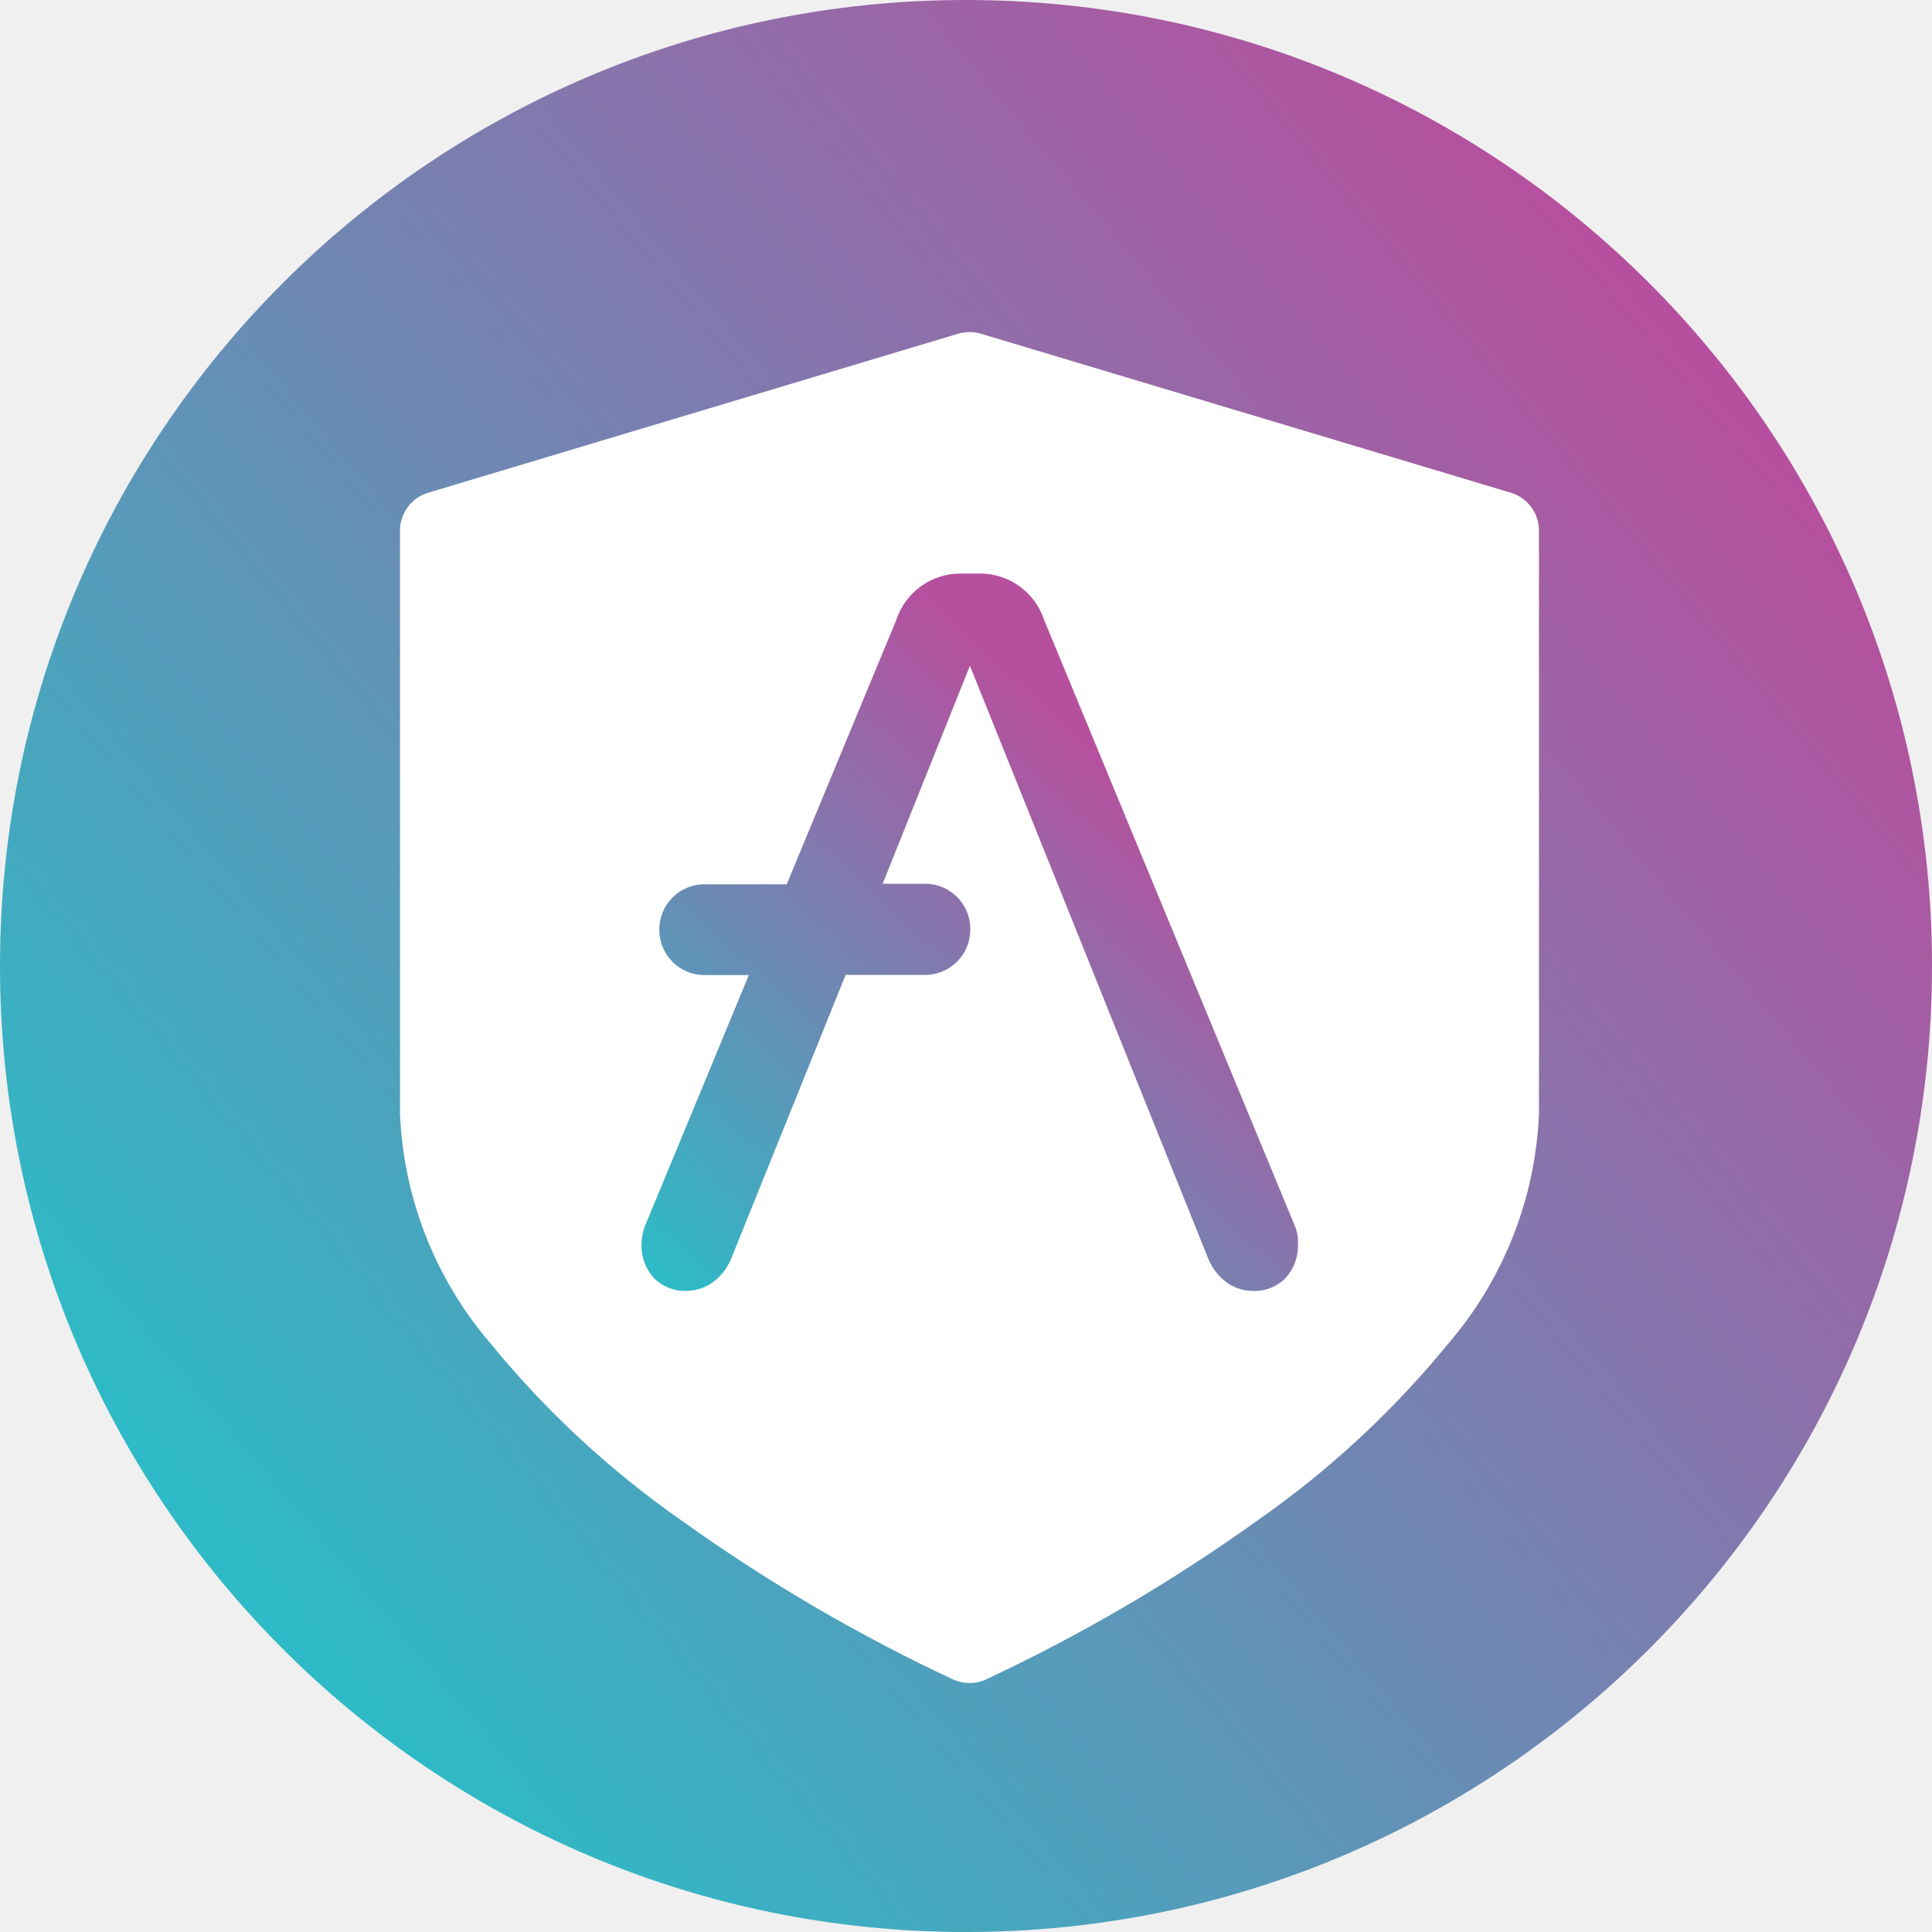
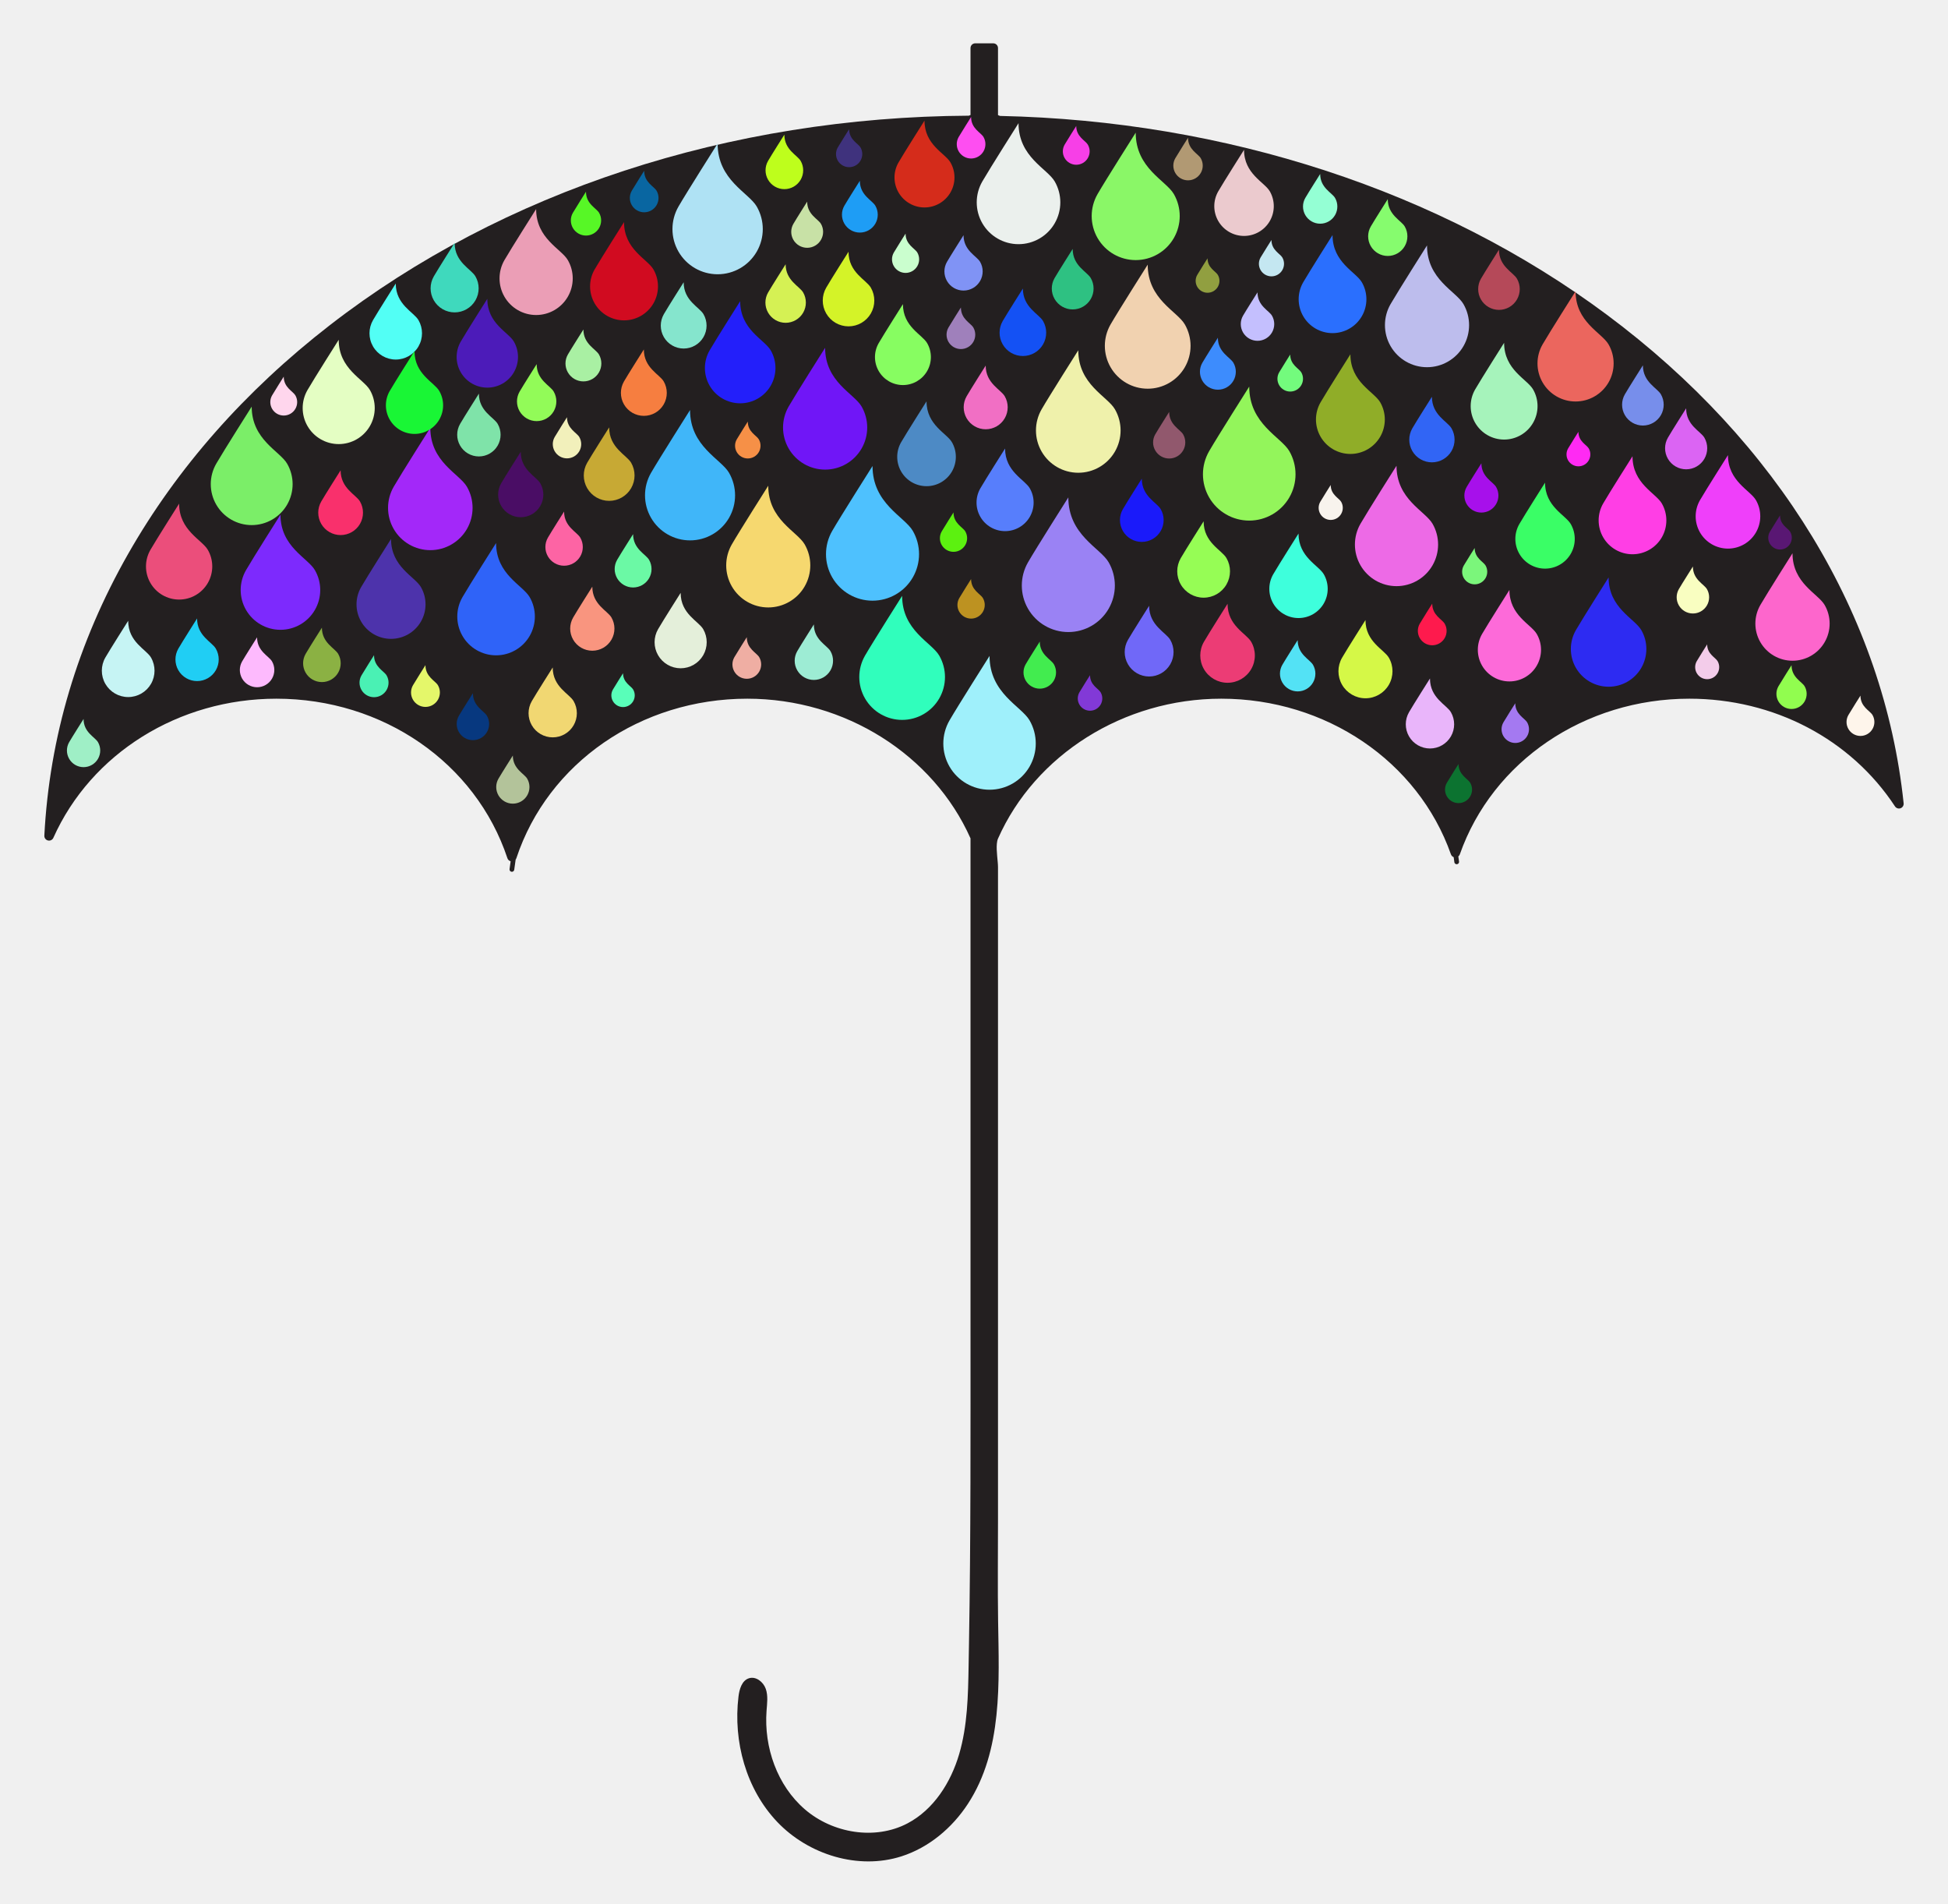
- <svg xmlns="http://www.w3.org/2000/svg" xmlns:xlink="http://www.w3.org/1999/xlink" width="30" height="30" viewBox="0 0 30 30">
-   <defs>
-     <linearGradient id="a" x1=".907" x2=".163" y1=".227" y2=".853" gradientUnits="objectBoundingBox">
-       <stop offset="0" stop-color="#b6509e" />
-       <stop offset="1" stop-color="#2ebac6" />
-     </linearGradient>
-     <linearGradient id="b" x1=".699" x2=".059" y1=".251" y2="1" xlink:href="#a" />
-   </defs>
-   <circle cx="15" cy="15" r="15" fill="url(#a)" />
-   <path fill="#fff" d="M23.46 7.651l-8.229-2.469a.614.614 0 00-.353 0L6.649 7.651a.615.615 0 00-.438.589v9.052a5.847 5.847 0 001.417 3.582 14.645 14.645 0 002.952 2.734 26.482 26.482 0 004.224 2.473.614.614 0 00.5 0 26.485 26.485 0 004.224-2.473 14.646 14.646 0 002.952-2.734 5.846 5.846 0 001.417-3.582V8.239a.614.614 0 00-.437-.588z" />
-   <path fill="url(#b)" d="M12.352 10.146L8.454.725A1.048 1.048 0 007.477 0h-.345a1.048 1.048 0 00-.977.725l-1.7 4.1H3.177a.7.7 0 00-.7.7v.01a.7.7 0 00.7.7h.69l-1.619 3.911a.826.826 0 00-.048.267.737.737 0 00.192.525.672.672 0 00.517.2.7.7 0 00.4-.134.85.85 0 00.278-.353L5.37 6.232h1.235a.7.7 0 00.7-.7v-.015a.7.7 0 00-.7-.7h-.66L7.3 1.432l3.706 9.22a.85.85 0 00.278.353.7.7 0 00.4.134.672.672 0 00.517-.2.737.737 0 00.192-.525.631.631 0 00-.041-.268z" transform="translate(7.761 8.906)" />
+ <svg xmlns="http://www.w3.org/2000/svg" viewBox="0 0 1733.654 1693.909">
+   <path fill="#231F20" d="M1694.174 714.759c-17.457-166.566-111.253-320.948-264.109-434.706-148.092-110.212-339.133-172.642-540.097-176.9-.594-.244-1.19-.482-1.784-.723V42.754a4.2 4.2 0 00-4.2-4.201h-16.062a4.201 4.201 0 00-4.201 4.201v59.579c-.509.202-1.018.402-1.526.606-213.126 1.168-414.86 67.238-568.617 186.365-75.552 58.536-135.947 126.998-179.508 203.484-45 79.015-70.102 163.377-74.607 250.743a4.2 4.2 0 008.029 1.932c33.652-75.195 111.553-123.782 198.462-123.782 94.755 0 177.39 57.039 205.625 141.935a4.192 4.192 0 002.866 2.712c-.639 4.408-.943 6.846-.965 7.021a2.1 2.1 0 104.17.506c.024-.2.419-3.353 1.26-9.03a4.2 4.2 0 00.642-1.214c28.142-84.893 110.742-141.931 205.54-141.931 87.177 0 165.602 50.068 198.628 124.253v5.99h.001v425.078c0 95.151.283 190.27-1.353 285.408l-.341 19.83c-.454 26.381-.961 53.135-8.377 78.457s-22.715 49.474-46.084 61.724c-28.846 15.121-66.469 8.79-91.169-12.439s-36.606-55.277-34.197-87.757c.485-6.543 1.474-13.32-.685-19.516-2.159-6.195-8.818-11.452-15.052-9.406-6.279 2.061-8.44 9.736-9.237 16.297-4.854 39.951 6.818 82.489 34.598 111.608s72.058 42.784 110.392 30.531c24.403-7.8 45.147-25.252 59.165-46.696 31.127-47.619 27.712-108.435 26.891-162.834-.454-30.049-.089-60.133-.089-90.187v-580.54c0-4.974-1.629-14.169-1.022-20.735h-.084v-.002h.083c.161-1.745.471-3.314 1.022-4.557C921.14 671.862 999.643 621.68 1086.92 621.68c93.028 0 175.152 55.652 204.354 138.483a4.19 4.19 0 002.439 2.506c.394 2.756.59 4.286.606 4.422a2.1 2.1 0 104.168-.515c-.017-.138-.218-1.711-.624-4.547a4.187 4.187 0 001.335-1.869c29.11-82.829 111.197-138.479 204.263-138.479 75.169 0 143.588 35.822 183.022 95.823a4.2 4.2 0 004.922 1.649 4.2 4.2 0 002.769-4.394z" />
+   <path fill="#3FD9BD" d="M404.601 277.953a21.376 21.376 0 01-18.513-32.066c3.819-6.614 18.513-29.799 18.513-29.799 0 17.312 14.694 23.185 18.513 29.799a21.375 21.375 0 01-18.513 32.066z" />
+   <path fill="#7FE3A9" d="M426.2 406.134a19.31 19.31 0 01-16.723-28.965c3.449-5.975 16.723-26.917 16.723-26.917 0 15.638 13.273 20.943 16.723 26.917a19.312 19.312 0 01-16.723 28.965z" />
+   <path fill="#4EC1FE" d="M776.516 534.471a41.404 41.404 0 01-35.858-62.109c7.396-12.811 35.858-57.718 35.858-57.718 0 33.533 28.462 44.907 35.858 57.718a41.408 41.408 0 01-35.858 62.109z" />
+   <path fill="#0C7330" d="M1298.052 714.579a12.025 12.025 0 01-10.415-18.039c2.148-3.721 10.415-16.764 10.415-16.764 0 9.74 8.267 13.043 10.415 16.764a12.027 12.027 0 01-10.415 18.039z" />
+   <path fill="#FD6AD9" d="M1343.333 606.313a28.124 28.124 0 01-24.355-42.184c5.024-8.701 24.355-39.202 24.355-39.202 0 22.776 19.331 30.501 24.355 39.202a28.121 28.121 0 01-24.355 42.184z" />
+   <path fill="#C4E7F1" d="M1131.56 245.888a11.185 11.185 0 01-9.687-16.777c1.998-3.461 9.687-15.591 9.687-15.591 0 9.058 7.688 12.131 9.686 15.591a11.185 11.185 0 01-9.686 16.777z" />
+   <path fill="#F2F0BB" d="M504.607 407.838a12.653 12.653 0 01-10.957-18.978c2.26-3.915 10.957-17.637 10.957-17.637 0 10.247 8.697 13.722 10.957 17.637a12.652 12.652 0 01-10.957 18.978z" />
+   <path fill="#ED6AE6" d="M1242.847 521.537a37.015 37.015 0 01-32.057-55.524c6.612-11.453 32.057-51.6 32.057-51.6 0 29.978 25.445 40.147 32.057 51.6a37.017 37.017 0 01-32.057 55.524z" />
+   <path fill="#5CF110" d="M848.591 491.001A12.114 12.114 0 01838.1 472.83c2.164-3.748 10.491-16.886 10.491-16.886 0 9.81 8.327 13.138 10.491 16.886a12.114 12.114 0 01-10.491 18.171z" />
+   <path fill="#AFE2F4" d="M638.657 244.031a40.194 40.194 0 01-34.808-60.289c7.18-12.436 34.808-56.028 34.808-56.028 0 32.551 27.628 43.592 34.808 56.028a40.192 40.192 0 01-34.808 60.289z" />
+   <path fill="#85E5CD" d="M608.441 310.117a20.378 20.378 0 01-17.648-30.567c3.64-6.305 17.648-28.406 17.648-28.406 0 16.503 14.008 22.101 17.648 28.406a20.379 20.379 0 01-17.648 30.567z" />
+   <path fill="#3F327D" d="M755.712 148.753a11.69 11.69 0 01-10.124-17.535c2.088-3.617 10.124-16.295 10.124-16.295 0 9.467 8.036 12.679 10.124 16.295a11.691 11.691 0 01-10.124 17.535z" />
+   <path fill="#8AF767" d="M1010.742 231.421a39.177 39.177 0 01-33.929-58.767c6.998-12.122 33.929-54.613 33.929-54.613 0 31.729 26.931 42.491 33.929 54.613a39.18 39.18 0 01-33.929 58.767z" />
+   <path fill="#87FD61" d="M803.573 342.613a24.884 24.884 0 01-21.549-37.324c4.445-7.699 21.549-34.686 21.549-34.686 0 20.152 17.104 26.987 21.549 34.686a24.883 24.883 0 01-21.549 37.324z" />
+   <path fill="#3D8CFD" d="M1083.871 346.747a15.968 15.968 0 01-13.829-23.952c2.852-4.941 13.829-22.259 13.829-22.259 0 12.932 10.976 17.318 13.829 22.259a15.968 15.968 0 01-13.829 23.952z" />
+   <path fill="#91FD4F" d="M1594.407 630.841a13.463 13.463 0 01-11.659-20.193c2.405-4.165 11.659-18.766 11.659-18.766 0 10.902 9.254 14.601 11.659 18.766a13.46 13.46 0 01-11.659 20.193z" />
+   <path fill="#EB4E7B" d="M159.411 533.476a29.494 29.494 0 01-25.542-44.239c5.268-9.125 25.542-41.112 25.542-41.112 0 23.885 20.273 31.987 25.542 41.112a29.493 29.493 0 01-25.542 44.239z" />
+   <path fill="#9A82F4" d="M950.783 562.383a41.406 41.406 0 01-35.858-62.108c7.396-12.811 35.858-57.717 35.858-57.717 0 33.532 28.461 44.906 35.858 57.717a41.406 41.406 0 01-35.858 62.108z" />
+   <path fill="#59FEB9" d="M554.491 629.133a10.405 10.405 0 01-9.012-15.609c1.859-3.219 9.012-14.506 9.012-14.506 0 8.428 7.153 11.287 9.012 14.506a10.405 10.405 0 01-9.012 15.609z" />
+   <path fill="#2F63F8" d="M441.494 583.095a34.523 34.523 0 01-29.899-51.787c6.167-10.682 29.899-48.126 29.899-48.126 0 27.96 23.732 37.444 29.899 48.126a34.526 34.526 0 01-29.899 51.787z" />
+   <path fill="#2A6FFE" d="M1185.911 296.403a30.144 30.144 0 01-26.106-45.216c5.385-9.327 26.106-42.02 26.106-42.02 0 24.413 20.721 32.694 26.106 42.02a30.143 30.143 0 01-26.106 45.216z" />
+   <path fill="#7BEE68" d="M223.998 467.214a36.427 36.427 0 01-31.546-54.639c6.507-11.27 31.546-50.777 31.546-50.777 0 29.5 25.039 39.507 31.546 50.777a36.425 36.425 0 01-31.546 54.639z" />
+   <path fill="#E4FEC3" d="M301.44 395.136a32.069 32.069 0 01-27.772-48.102c5.728-9.922 27.772-44.702 27.772-44.702 0 25.971 22.043 34.78 27.772 44.702a32.07 32.07 0 01-27.772 48.102z" />
+   <path fill="#FE4EF1" d="M864.241 141.035a12.76 12.76 0 01-11.049-19.138c2.279-3.948 11.049-17.785 11.049-17.785 0 10.333 8.77 13.838 11.049 17.785a12.76 12.76 0 01-11.049 19.138z" />
+   <path fill="#3165F5" d="M1274.36 411.378a20.155 20.155 0 01-17.455-30.234c3.6-6.236 17.455-28.096 17.455-28.096 0 16.323 13.855 21.86 17.455 28.096a20.155 20.155 0 01-17.455 30.234z" />
+   <path fill="#52FFF5" d="M352.202 319.912a23.37 23.37 0 01-20.24-35.056c4.175-7.231 20.24-32.578 20.24-32.578 0 18.927 16.065 25.347 20.24 32.578a23.37 23.37 0 01-20.24 35.056z" />
+   <path fill="#778EEB" d="M1462.117 378.637a18.519 18.519 0 01-16.037-27.777c3.308-5.73 16.037-25.814 16.037-25.814 0 14.997 12.729 20.084 16.037 25.814a18.518 18.518 0 01-16.037 27.777z" />
+   <path fill="#231FFA" d="M658.738 358.853a31.398 31.398 0 01-27.192-47.097c5.609-9.715 27.192-43.768 27.192-43.768 0 25.428 21.583 34.054 27.192 43.768a31.397 31.397 0 01-27.192 47.097z" />
+   <path fill="#F16FC4" d="M877.234 381.954a19.582 19.582 0 01-16.959-29.373c3.498-6.059 16.959-27.297 16.959-27.297 0 15.859 13.461 21.238 16.959 27.297a19.582 19.582 0 01-16.959 29.373z" />
+   <path fill="#577EFC" d="M894.488 472.59a25.404 25.404 0 01-21.999-38.104c4.538-7.86 21.999-35.41 21.999-35.41 0 20.573 17.461 27.551 21.999 35.41a25.402 25.402 0 01-21.999 38.104z" />
+   <path fill="#B3C39A" d="M456.409 715.069a14.79 14.79 0 01-12.809-22.186c2.642-4.576 12.809-20.618 12.809-20.618 0 11.978 10.167 16.041 12.809 20.618a14.792 14.792 0 01-12.809 22.186z" />
+   <path fill="#F67E40" d="M573.003 370.022a20.42 20.42 0 01-17.685-30.631c3.648-6.318 17.685-28.466 17.685-28.466 0 16.538 14.037 22.148 17.685 28.466a20.42 20.42 0 01-17.685 30.631z" />
+   <path fill="#2D2BF2" d="M1431.604 611.041a33.602 33.602 0 01-29.101-50.405c6.003-10.397 29.101-46.842 29.101-46.842 0 27.214 23.099 36.445 29.101 46.842a33.602 33.602 0 01-29.101 50.405z" />
+   <path fill="#C7A934" d="M542.138 445.654a22.595 22.595 0 01-19.568-33.894c4.036-6.991 19.568-31.497 19.568-31.497 0 18.299 15.532 24.506 19.568 31.497a22.598 22.598 0 01-19.568 33.894z" />
+   <path fill="#73FB7D" d="M1148.255 348.399a11.38 11.38 0 01-9.856-17.072c2.033-3.521 9.856-15.865 9.856-15.865 0 9.217 7.823 12.344 9.856 15.865s2.033 7.86 0 11.381-5.79 5.691-9.856 5.691z" />
+   <path fill="#9FF0FB" d="M880.662 702.678a41.136 41.136 0 01-35.625-61.704c7.348-12.728 35.625-57.343 35.625-57.343 0 33.315 28.277 44.615 35.625 57.343a41.137 41.137 0 01-35.625 61.704z" />
+   <path fill="#A710EB" d="M1318.386 456.075a15.158 15.158 0 01-13.127-22.736c2.708-4.69 13.127-21.129 13.127-21.129 0 12.275 10.419 16.439 13.127 21.129s2.708 10.468 0 15.157a15.158 15.158 0 01-13.127 7.579z" />
+   <path fill="#4D33AB" d="M348.003 568.44a30.712 30.712 0 01-26.598-46.07c5.486-9.503 26.598-42.813 26.598-42.813 0 24.873 21.112 33.31 26.598 42.813a30.715 30.715 0 01-26.598 46.07z" />
+   <path fill="#F9306C" d="M303.141 476.09a19.914 19.914 0 01-17.246-29.871c3.557-6.161 17.246-27.76 17.246-27.76 0 16.128 13.689 21.598 17.246 27.76a19.915 19.915 0 01-17.246 29.871z" />
+   <path fill="#3AFE66" d="M1375.047 505.953a26.435 26.435 0 01-22.894-39.654c4.722-8.179 22.894-36.851 22.894-36.851 0 21.409 18.172 28.671 22.894 36.851a26.438 26.438 0 01-22.894 39.654z" />
+   <path fill="#FF2AF3" d="M1404.745 414.914a10.608 10.608 0 01-9.186-15.91c1.895-3.282 9.186-14.786 9.186-14.786 0 8.59 7.291 11.504 9.186 14.786a10.606 10.606 0 01-9.186 15.91z" />
+   <path fill="#C8E1A6" d="M718.359 220.483a14.187 14.187 0 01-12.287-21.282c2.534-4.39 12.287-19.777 12.287-19.777 0 11.49 9.753 15.388 12.287 19.777a14.19 14.19 0 01-12.287 21.282z" />
+   <path fill="#F1D772" d="M491.894 656.082a21.49 21.49 0 01-18.612-32.237c3.839-6.649 18.612-29.958 18.612-29.958 0 17.405 14.773 23.309 18.612 29.958a21.491 21.491 0 01-18.612 32.237z" />
+   <path fill="#EB9EB6" d="M477.141 280.291a32.571 32.571 0 01-28.209-16.287c-5.819-10.078-5.819-22.495 0-32.573s28.209-45.406 28.209-45.406c0 26.38 22.391 35.328 28.209 45.406a32.571 32.571 0 01-28.209 48.86z" />
+   <path fill="#30FEBC" d="M802.87 640.541a38.133 38.133 0 01-33.025-57.201c6.812-11.799 33.025-53.158 33.025-53.158 0 30.884 26.213 41.359 33.025 53.158a38.134 38.134 0 01-33.025 57.201z" />
+   <path fill="#D5F154" d="M699.192 287.221a18.001 18.001 0 01-15.59-27.003c3.216-5.57 15.59-25.094 15.59-25.094 0 14.579 12.374 19.524 15.59 25.094a18 18 0 01-15.59 27.003z" />
+   <path fill="#4D8AC5" d="M824.583 432.591a26.086 26.086 0 01-22.592-39.131c4.66-8.072 22.592-36.365 22.592-36.365 0 21.127 17.932 28.294 22.592 36.365a26.087 26.087 0 01-22.592 39.131z" />
+   <path fill="#C6F4F4" d="M114.076 620.223a23.45 23.45 0 01-20.307-35.172c4.189-7.255 20.307-32.686 20.307-32.686 0 18.99 16.118 25.431 20.307 32.686a23.446 23.446 0 01-20.307 35.172z" />
+   <path fill="#7068F8" d="M1022.682 601.932a21.742 21.742 0 01-18.829-32.613c3.884-6.727 18.829-30.307 18.829-30.307 0 17.608 14.945 23.58 18.829 30.307a21.741 21.741 0 01-18.829 32.613z" />
+   <path fill="#07387F" d="M420.88 658.57a14.441 14.441 0 01-12.506-21.661c2.58-4.468 12.506-20.13 12.506-20.13 0 11.695 9.926 15.662 12.506 20.13s2.58 9.973 0 14.441-7.347 7.22-12.506 7.22z" />
+   <path fill="#A328F9" d="M382.965 489.508a37.613 37.613 0 01-32.575-56.422c6.719-11.638 32.575-52.434 32.575-52.434 0 30.463 25.856 40.796 32.575 52.434a37.616 37.616 0 01-32.575 56.422z" />
+   <path fill="#1A1AFA" d="M1016.157 482.178a19.438 19.438 0 01-16.834-29.158c3.472-6.014 16.834-27.097 16.834-27.097 0 15.743 13.362 21.083 16.835 27.097a19.44 19.44 0 01-16.835 29.158z" />
+   <path fill="#96FD55" d="M1071.184 531.797a23.478 23.478 0 01-20.333-35.219c4.194-7.264 20.333-32.729 20.333-32.729 0 19.015 16.139 25.465 20.333 32.729a23.48 23.48 0 01-20.333 35.219z" />
+   <path fill="#E4F76A" d="M378.643 629.003a12.846 12.846 0 01-11.124-19.267c2.294-3.974 11.124-17.905 11.124-17.905 0 10.402 8.829 13.931 11.124 17.905a12.846 12.846 0 01-11.124 19.267z" />
+   <path fill="#19F635" d="M368.895 386.094a25.468 25.468 0 01-22.056-38.202c4.549-7.88 22.056-35.501 22.056-35.501 0 20.625 17.506 27.622 22.056 35.501a25.47 25.47 0 01-22.056 38.202z" />
+   <path fill="#F69047" d="M665.513 407.93a11.337 11.337 0 01-9.818-17.006c2.025-3.508 9.818-15.804 9.818-15.804 0 9.182 7.793 12.296 9.818 15.804s2.025 7.829 0 11.337-5.768 5.669-9.818 5.669z" />
+   <path fill="#D4F328" d="M755.164 290.379a22.94 22.94 0 01-19.867-34.41c4.098-7.098 19.867-31.978 19.867-31.978 0 18.578 15.769 24.88 19.867 31.978a22.94 22.94 0 01-19.867 34.41z" />
+   <path fill="#2EC182" d="M954.653 275.324a18.596 18.596 0 01-16.105-27.894c3.322-5.754 16.105-25.923 16.105-25.923 0 15.061 12.783 20.169 16.105 25.923a18.595 18.595 0 01-16.105 27.894z" />
+   <path fill="#92FB58" d="M477.618 374.703a17.521 17.521 0 01-15.174-26.281c3.13-5.421 15.174-24.424 15.174-24.424 0 14.19 12.044 19.003 15.174 24.424a17.52 17.52 0 01-15.174 26.281z" />
+   <path fill="#FEF5EB" d="M1655.747 654.818a12.395 12.395 0 01-10.735-18.594c2.214-3.835 10.735-17.28 10.735-17.28 0 10.039 8.521 13.444 10.735 17.28a12.398 12.398 0 01-10.735 18.594z" />
+   <path fill="#CAFECE" d="M805.932 242.832a12.082 12.082 0 01-10.463-18.123c2.158-3.738 10.463-16.842 10.463-16.842 0 9.785 8.305 13.103 10.463 16.842a12.083 12.083 0 01-10.463 18.123z" />
+   <path fill="#C4BFFE" d="M1119.139 303.242a14.893 14.893 0 01-12.898-22.341c2.66-4.608 12.898-20.761 12.898-20.761 0 12.062 10.238 16.153 12.898 20.761a14.893 14.893 0 01-12.898 22.341z" />
+   <path fill="#9FEFC6" d="M74.377 682.587a14.816 14.816 0 01-12.83-22.221c2.646-4.583 12.83-20.651 12.83-20.651 0 11.998 10.183 16.067 12.83 20.651a14.815 14.815 0 01-12.83 22.221z" />
+   <path fill="#8239D7" d="M970.088 632.377a10.915 10.915 0 01-9.452-16.371c1.95-3.377 9.452-15.214 9.452-15.214 0 8.839 7.502 11.837 9.452 15.214s1.95 7.537 0 10.914-5.552 5.457-9.452 5.457z" />
+   <path fill="#91586D" d="M1040.539 407.976a14.33 14.33 0 01-12.409-21.492c2.559-4.433 12.409-19.973 12.409-19.973 0 11.604 9.849 15.54 12.409 19.973a14.328 14.328 0 01-12.409 21.492z" />
+   <path fill="#7016F7" d="M734.336 417.847a37.457 37.457 0 01-32.437-56.182c6.691-11.589 32.437-52.211 32.437-52.211 0 30.333 25.746 40.622 32.437 52.211a37.454 37.454 0 01-32.437 56.182z" />
+   <path fill="#B54959" d="M1334.026 275.727a18.502 18.502 0 01-16.024-27.753c3.305-5.725 16.024-25.792 16.024-25.792 0 14.984 12.718 20.067 16.023 25.792a18.502 18.502 0 01-16.023 27.753z" />
+   <path fill="#8093F5" d="M857.523 258.534a17.023 17.023 0 01-14.744-25.538c3.041-5.268 14.744-23.733 14.744-23.733 0 13.788 11.703 18.465 14.744 23.733a17.026 17.026 0 01-14.744 25.538z" />
+   <path fill="#EFF1AB" d="M959.63 420.643a37.655 37.655 0 01-32.611-56.484c6.727-11.651 32.611-52.491 32.611-52.491 0 30.496 25.884 40.841 32.611 52.491a37.654 37.654 0 01-32.611 56.484z" />
+   <path fill="#F9957F" d="M527.14 578.991a19.69 19.69 0 01-17.054-29.539C513.604 543.359 527.14 522 527.14 522c0 15.948 13.537 21.358 17.054 27.451a19.692 19.692 0 01-17.054 29.54z" />
+   <path fill="#DB64F3" d="M1500.614 417.579a18.752 18.752 0 01-16.24-28.129c3.35-5.802 16.24-26.141 16.24-26.141 0 15.187 12.89 20.339 16.24 26.141a18.753 18.753 0 01-16.24 28.129z" />
+   <path fill="#1451F4" d="M910.334 316.773a20.741 20.741 0 01-17.963-31.113c3.705-6.418 17.963-28.914 17.963-28.914 0 16.798 14.258 22.496 17.963 28.914a20.743 20.743 0 01-17.963 31.113z" />
+   <path fill="#FFD6ED" d="M252.518 369.738a11.962 11.962 0 01-10.36-17.945c2.137-3.701 10.36-16.676 10.36-16.676 0 9.688 8.223 12.975 10.36 16.676a11.963 11.963 0 01-10.36 17.945z" />
+   <path fill="#4C1BB9" d="M433.699 344.911a27.307 27.307 0 01-23.648-40.96c4.878-8.449 23.648-38.065 23.648-38.065 0 22.115 18.77 29.616 23.648 38.065a27.307 27.307 0 01-23.648 40.96z" />
+   <path fill="#EBF0ED" d="M906.454 217.259a37.202 37.202 0 01-32.217-55.801c6.645-11.51 32.217-51.856 32.217-51.856 0 30.127 25.571 40.346 32.217 51.856a37.203 37.203 0 01-32.217 55.801z" />
+   <path fill="#A6F3BB" d="M1338.609 391.116a29.754 29.754 0 01-25.768-44.631c5.315-9.206 25.768-41.477 25.768-41.477 0 24.097 20.453 32.271 25.768 41.477a29.754 29.754 0 01-25.768 44.631z" />
+   <path fill="#42EC4F" d="M925.368 612.756a14.48 14.48 0 01-12.54-21.72c2.587-4.48 12.54-20.185 12.54-20.185 0 11.727 9.953 15.705 12.54 20.185a14.478 14.478 0 01-12.54 21.72z" />
+   <path fill="#D5F847" d="M1215.224 621.309a24.052 24.052 0 01-20.829-36.076c4.296-7.441 20.829-33.526 20.829-33.526 0 19.478 16.532 26.085 20.829 33.526a24.052 24.052 0 01-20.829 36.076z" />
+   <path fill="#4AF1B4" d="M332.878 620.354a12.919 12.919 0 01-11.189-19.379c2.308-3.997 11.189-18.009 11.189-18.009 0 10.463 8.881 14.012 11.189 18.009a12.918 12.918 0 01-11.189 19.379z" />
+   <path fill="#94FFD4" d="M1174.913 199.038a15.285 15.285 0 01-13.237-22.926c2.73-4.729 13.237-21.306 13.237-21.306 0 12.378 10.506 16.577 13.237 21.306a15.285 15.285 0 01-13.237 22.926z" />
+   <path fill="#57F726" d="M521.509 209.6a13.48 13.48 0 01-11.674-20.221c2.408-4.171 11.674-18.791 11.674-18.791 0 10.917 9.266 14.621 11.675 18.791a13.482 13.482 0 01-11.675 20.221z" />
+   <path fill="#FD66CC" d="M1595.268 587.901a33.05 33.05 0 01-28.622-49.574c5.904-10.226 28.622-46.07 28.622-46.07 0 26.765 22.718 35.844 28.621 46.07a33.047 33.047 0 01-28.621 49.574z" />
+   <path fill="#919F40" d="M1074.68 260.489a10.588 10.588 0 01-9.17-15.883c1.891-3.276 9.17-14.76 9.17-14.76 0 8.576 7.279 11.484 9.17 14.76s1.891 7.313 0 10.589a10.59 10.59 0 01-9.17 5.294z" />
+   <path fill="#90AD28" d="M1201.806 403.908a30.634 30.634 0 01-26.531-45.954c5.473-9.479 26.531-42.705 26.531-42.705 0 24.811 21.059 33.227 26.531 42.705a30.634 30.634 0 01-26.531 45.954z" />
+   <path fill="#EF3FFA" d="M1537.834 488.136a28.746 28.746 0 01-24.896-43.122c5.135-8.895 24.896-40.074 24.896-40.074 0 23.282 19.761 31.179 24.896 40.074a28.75 28.75 0 01-24.896 43.122z" />
+   <path fill="#FF3EE5" d="M1452.869 493.167a30.135 30.135 0 01-26.097-45.201c5.383-9.324 26.097-42.007 26.097-42.007 0 24.405 20.714 32.683 26.097 42.007a30.134 30.134 0 01-26.097 45.201z" />
+   <path fill="#E9B5FA" d="M1272.62 665.984a21.522 21.522 0 01-18.64-32.285c3.845-6.659 18.64-30.003 18.64-30.003 0 17.431 14.795 23.343 18.64 30.003a21.522 21.522 0 01-18.64 32.285z" />
+   <path fill="#9DECD4" d="M724.313 604.989a17.073 17.073 0 01-14.786-25.611c3.05-5.283 14.786-23.8 14.786-23.8 0 13.828 11.736 18.518 14.786 23.8a17.074 17.074 0 01-14.786 25.611z" />
+   <path fill="#FDBAFD" d="M228.793 611.489a15.345 15.345 0 01-13.29-23.019c2.741-4.748 13.29-21.392 13.29-21.392 0 12.428 10.549 16.644 13.29 21.392a15.347 15.347 0 01-13.29 23.019z" />
+   <path fill="#9F80BB" d="M855.175 310.58a12.776 12.776 0 01-11.064-19.164c2.282-3.953 11.064-17.809 11.064-17.809 0 10.347 8.782 13.856 11.064 17.809a12.777 12.777 0 01-11.064 19.164z" />
+   <path fill="#20CEF4" d="M175.398 606.007a19.254 19.254 0 01-16.674-28.88c3.439-5.957 16.674-26.838 16.674-26.838 0 15.592 13.234 20.881 16.674 26.838a19.254 19.254 0 01-16.674 28.88z" />
+   <path fill="#E4EFDA" d="M605.753 594.61a23.192 23.192 0 01-20.084-34.786c4.143-7.175 20.084-32.327 20.084-32.327 0 18.781 15.941 25.152 20.084 32.327a23.19 23.19 0 01-20.084 34.786z" />
+   <path fill="#D10B20" d="M555.372 285.05a30.216 30.216 0 01-26.167-45.322c5.397-9.348 26.167-42.118 26.167-42.118 0 24.47 20.769 32.77 26.167 42.118a30.217 30.217 0 01-26.167 45.322z" />
+   <path fill="#BEFE1C" d="M698.059 168.292a16.75 16.75 0 01-14.507-25.128c2.992-5.183 14.507-23.351 14.507-23.351 0 13.567 11.515 18.168 14.507 23.351a16.754 16.754 0 01-14.507 25.128z" />
+   <path fill="#F1D2B0" d="M1021.418 345.856a38.145 38.145 0 01-33.033-57.214c6.814-11.801 33.033-53.17 33.033-53.17 0 30.891 26.219 41.369 33.033 53.17a38.141 38.141 0 01-33.033 57.214z" />
+   <path fill="#D52C1B" d="M822.769 184.585a26.693 26.693 0 01-23.117-40.04c4.768-8.259 23.117-37.209 23.117-37.209 0 21.618 18.349 28.951 23.117 37.209a26.694 26.694 0 01-23.117 40.04z" />
+   <path fill="#591773" d="M1584.162 488.955a10.486 10.486 0 01-9.082-15.732c1.873-3.245 9.082-14.619 9.082-14.619 0 8.493 7.209 11.374 9.083 14.619a10.49 10.49 0 01-9.083 15.732z" />
+   <path fill="#F6D86F" d="M683.719 540.485a37.422 37.422 0 01-32.408-56.133c6.685-11.578 32.408-52.165 32.408-52.165 0 30.307 25.723 40.586 32.408 52.165a37.421 37.421 0 01-32.408 56.133z" />
+   <path fill="#53E2F5" d="M1154.888 615.193a15.765 15.765 0 01-13.652-23.646c2.816-4.878 13.652-21.975 13.652-21.975 0 12.767 10.836 17.098 13.652 21.975a15.764 15.764 0 01-13.652 23.646z" />
+   <path fill="#7BF67B" d="M1312.419 519.934a11.185 11.185 0 01-9.686-16.776c1.998-3.46 9.686-15.59 9.686-15.59 0 9.058 7.688 12.13 9.686 15.59a11.183 11.183 0 01-9.686 16.776z" />
+   <path fill="#BD9221" d="M864.241 550.416a12.155 12.155 0 01-10.526-18.231c2.171-3.76 10.526-16.942 10.526-16.942 0 9.843 8.354 13.182 10.526 16.942a12.152 12.152 0 01-10.526 18.231z" />
+   <path fill="#EB665E" d="M1402.203 357.233a33.878 33.878 0 01-29.34-50.819c6.052-10.482 29.34-47.227 29.34-47.227 0 27.438 23.288 36.745 29.34 47.227a33.879 33.879 0 01-29.34 50.819z" />
+   <path fill="#86FC6E" d="M1235.068 227.739a17.466 17.466 0 01-15.126-26.199c3.12-5.404 15.126-24.348 15.126-24.348 0 14.145 12.006 18.943 15.126 24.348a17.466 17.466 0 01-15.126 26.199z" />
+   <path fill="#0966A1" d="M573.301 188.89a12.764 12.764 0 01-11.053-19.144c2.28-3.949 11.053-17.791 11.053-17.791 0 10.336 8.773 13.842 11.053 17.791a12.762 12.762 0 01-11.053 19.144z" />
+   <path fill="#F73FE7" d="M957.82 146.601a11.93 11.93 0 01-10.332-17.895c2.131-3.691 10.332-16.63 10.332-16.63 0 9.662 8.201 12.939 10.332 16.63a11.93 11.93 0 01-10.332 17.895z" />
+   <path fill="#6BF9A5" d="M563.443 522.726a16.404 16.404 0 01-14.207-24.608c2.931-5.076 14.207-22.868 14.207-22.868 0 13.286 11.277 17.793 14.207 22.868a16.407 16.407 0 01-14.207 24.608z" />
+   <path fill="#A479F1" d="M1348.546 661.074a12.21 12.21 0 01-10.575-18.317c2.181-3.778 10.575-17.022 10.575-17.022 0 9.89 8.394 13.244 10.576 17.022a12.212 12.212 0 01-10.576 18.317z" />
+   <path fill="#F3CCEA" d="M1519.334 604.324a10.704 10.704 0 01-9.27-16.056c1.912-3.312 9.27-14.922 9.27-14.922 0 8.669 7.358 11.61 9.27 14.922s1.912 7.392 0 10.704-5.445 5.352-9.27 5.352z" />
+   <path fill="#FE1A4D" d="M1274.633 574.149a12.802 12.802 0 01-11.086-19.202c2.287-3.961 11.086-17.844 11.086-17.844 0 10.367 8.799 13.884 11.086 17.844a12.8 12.8 0 01-11.086 19.202z" />
+   <path fill="#93F55B" d="M1111.779 463.212a41.197 41.197 0 01-35.678-61.796c7.359-12.747 35.678-57.428 35.678-57.428 0 33.364 28.319 44.681 35.678 57.428a41.198 41.198 0 01-35.678 61.796z" />
+   <path fill="#EFAEA3" d="M664.622 603.963a12.791 12.791 0 01-11.078-19.188c2.285-3.958 11.078-17.832 11.078-17.832 0 10.36 8.793 13.874 11.078 17.832s2.285 8.834 0 12.792-6.508 6.396-11.078 6.396z" />
+   <path fill="#FD64A4" d="M502.024 503.373a16.651 16.651 0 01-14.42-24.976c2.974-5.152 14.42-23.211 14.42-23.211 0 13.485 11.446 18.059 14.42 23.211s2.974 11.499 0 16.651a16.654 16.654 0 01-14.42 8.325z" />
+   <path fill="#8BB143" d="M286.481 606.898a16.728 16.728 0 01-14.487-25.092c2.988-5.176 14.487-23.318 14.487-23.318 0 13.547 11.499 18.143 14.487 23.318a16.729 16.729 0 01-14.487 25.092z" />
+   <path fill="#EC3C75" d="M1092.49 607.516a24.293 24.293 0 01-21.038-36.438c4.339-7.516 21.038-33.862 21.038-33.862 0 19.673 16.698 26.346 21.037 33.862a24.294 24.294 0 01-21.037 36.438z" />
+   <path fill="#BDBDED" d="M1269.999 326.728a37.446 37.446 0 01-32.427-18.721 37.446 37.446 0 010-37.443c6.689-11.585 32.427-52.194 32.427-52.194 0 30.324 25.738 40.609 32.427 52.194a37.446 37.446 0 010 37.443 37.446 37.446 0 01-32.427 18.721z" />
+   <path fill="#F9FEC1" d="M1506.622 545.867a14.443 14.443 0 01-12.509-21.667c2.58-4.469 12.509-20.135 12.509-20.135 0 11.698 9.929 15.666 12.51 20.135a14.447 14.447 0 01-12.51 21.667z" />
+   <path fill="#A9F0A3" d="M519.22 339.362a15.963 15.963 0 01-13.824-23.943c2.851-4.939 13.824-22.251 13.824-22.251 0 12.927 10.972 17.312 13.824 22.251a15.964 15.964 0 01-13.824 23.943z" />
+   <path fill="#4A0D65" d="M463.437 460.22a20.115 20.115 0 01-17.42-30.173c3.593-6.224 17.42-28.04 17.42-28.04 0 16.291 13.827 21.816 17.42 28.04a20.116 20.116 0 01-17.42 30.173z" />
+   <path fill="#EBCACE" d="M1107.153 209.926a26.473 26.473 0 01-22.928-39.713c4.729-8.192 22.928-36.906 22.928-36.906 0 21.442 18.199 28.714 22.928 36.906a26.476 26.476 0 01-22.928 39.713z" />
+   <path fill="#40B6F9" d="M614.119 480.817a40.078 40.078 0 01-34.708-60.116c7.159-12.4 34.708-55.866 34.708-55.866 0 32.457 27.549 43.466 34.708 55.866a40.077 40.077 0 01-34.708 60.116z" />
+   <path fill="#7D2AFD" d="M249.599 560.385a35.396 35.396 0 01-30.653-53.092c6.323-10.951 30.653-49.34 30.653-49.34 0 28.665 24.33 38.388 30.653 49.34a35.394 35.394 0 01-30.653 53.092z" />
+   <path fill="#3EFFDC" d="M1155.632 549.924a25.978 25.978 0 01-22.498-38.967c4.641-8.038 22.498-36.212 22.498-36.212 0 21.039 17.857 28.175 22.497 36.212a25.976 25.976 0 01-22.497 38.967z" />
+   <path fill="#B19973" d="M1057.308 160.452a13.09 13.09 0 01-11.335-19.633c2.338-4.05 11.335-18.245 11.335-18.245 0 10.6 8.997 14.195 11.335 18.245a13.09 13.09 0 01-11.335 19.633z" />
+   <path fill="#F8F3ED" d="M1184.296 462.62a10.746 10.746 0 01-9.307-16.121c1.92-3.325 9.307-14.981 9.307-14.981 0 8.704 7.388 11.656 9.307 14.981a10.746 10.746 0 01-9.307 16.121z" />
+   <path fill="#1E9DF5" d="M765.239 206.947a15.931 15.931 0 01-13.797-23.896c2.846-4.929 13.797-22.207 13.797-22.207 0 12.902 10.951 17.278 13.797 22.207a15.93 15.93 0 01-13.797 23.896z" />
</svg>
